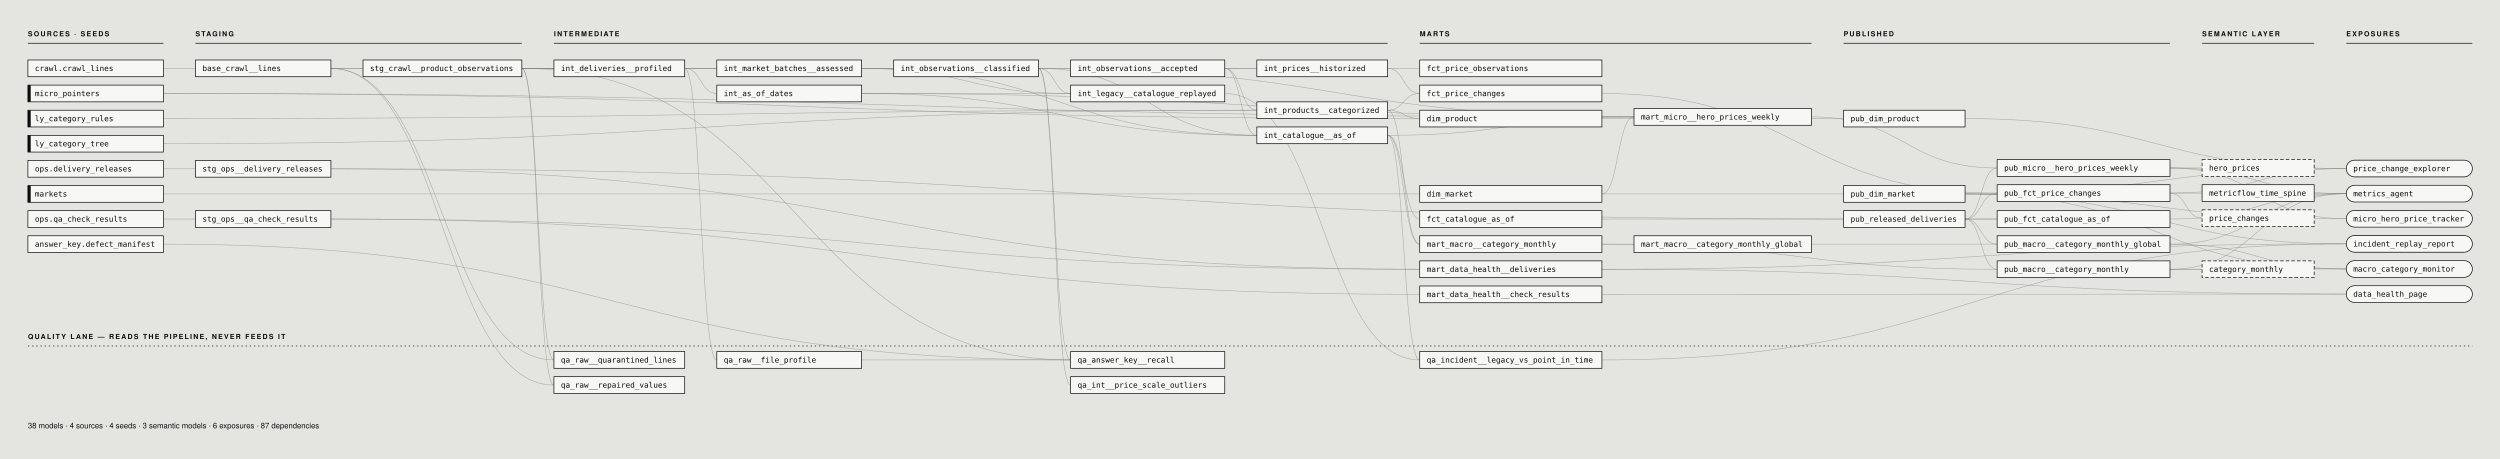
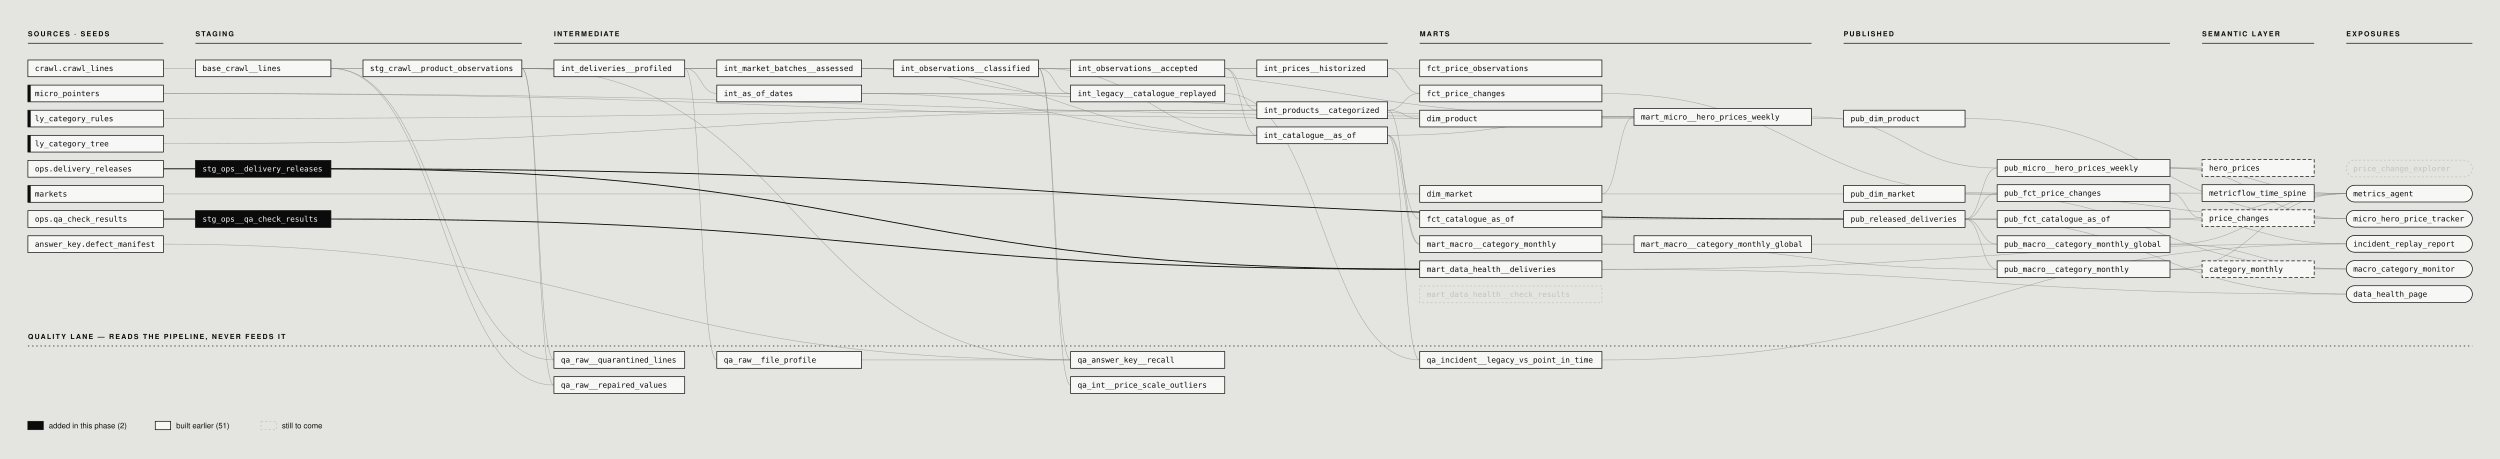
- <svg xmlns="http://www.w3.org/2000/svg" viewBox="0 0 3584 658" width="3584" height="658" role="img" aria-label="dbt lineage of the Balenciaga pricing pipeline">
+ <svg xmlns="http://www.w3.org/2000/svg" viewBox="0 0 3584 658" width="3584" height="658" role="img" aria-label="Lineage after Phase 6a: Production, CI and governance">
  <rect width="100%" height="100%" fill="#E4E4E1" />
-   <text x="40.0" y="52" font-family="'Inter Tight', 'Helvetica Neue', Helvetica, Arial, sans-serif" font-size="10" font-weight="700" letter-spacing="1.8" fill="#0B0B0B">SOURCES · SEEDS</text>
+   <text x="40.0" y="52" font-family="'Archivo', 'Helvetica Neue', Helvetica, Arial, sans-serif" font-size="10" font-weight="700" letter-spacing="1.8" fill="#0B0B0B">SOURCES · SEEDS</text>
  <line x1="40.0" y1="62" x2="234.2" y2="62" stroke="#0B0B0B" stroke-width="1" />
-   <text x="280.2" y="52" font-family="'Inter Tight', 'Helvetica Neue', Helvetica, Arial, sans-serif" font-size="10" font-weight="700" letter-spacing="1.8" fill="#0B0B0B">STAGING</text>
+   <text x="280.2" y="52" font-family="'Archivo', 'Helvetica Neue', Helvetica, Arial, sans-serif" font-size="10" font-weight="700" letter-spacing="1.8" fill="#0B0B0B">STAGING</text>
  <line x1="280.2" y1="62" x2="748.1" y2="62" stroke="#0B0B0B" stroke-width="1" />
-   <text x="794.1" y="52" font-family="'Inter Tight', 'Helvetica Neue', Helvetica, Arial, sans-serif" font-size="10" font-weight="700" letter-spacing="1.8" fill="#0B0B0B">INTERMEDIATE</text>
+   <text x="794.1" y="52" font-family="'Archivo', 'Helvetica Neue', Helvetica, Arial, sans-serif" font-size="10" font-weight="700" letter-spacing="1.8" fill="#0B0B0B">INTERMEDIATE</text>
  <line x1="794.1" y1="62" x2="1989.3" y2="62" stroke="#0B0B0B" stroke-width="1" />
-   <text x="2035.3" y="52" font-family="'Inter Tight', 'Helvetica Neue', Helvetica, Arial, sans-serif" font-size="10" font-weight="700" letter-spacing="1.8" fill="#0B0B0B">MARTS</text>
+   <text x="2035.3" y="52" font-family="'Archivo', 'Helvetica Neue', Helvetica, Arial, sans-serif" font-size="10" font-weight="700" letter-spacing="1.8" fill="#0B0B0B">MARTS</text>
  <line x1="2035.3" y1="62" x2="2597.0" y2="62" stroke="#0B0B0B" stroke-width="1" />
-   <text x="2643.0" y="52" font-family="'Inter Tight', 'Helvetica Neue', Helvetica, Arial, sans-serif" font-size="10" font-weight="700" letter-spacing="1.8" fill="#0B0B0B">PUBLISHED</text>
+   <text x="2643.0" y="52" font-family="'Archivo', 'Helvetica Neue', Helvetica, Arial, sans-serif" font-size="10" font-weight="700" letter-spacing="1.8" fill="#0B0B0B">PUBLISHED</text>
  <line x1="2643.0" y1="62" x2="3110.9" y2="62" stroke="#0B0B0B" stroke-width="1" />
-   <text x="3156.9" y="52" font-family="'Inter Tight', 'Helvetica Neue', Helvetica, Arial, sans-serif" font-size="10" font-weight="700" letter-spacing="1.8" fill="#0B0B0B">SEMANTIC LAYER</text>
+   <text x="3156.9" y="52" font-family="'Archivo', 'Helvetica Neue', Helvetica, Arial, sans-serif" font-size="10" font-weight="700" letter-spacing="1.8" fill="#0B0B0B">SEMANTIC LAYER</text>
  <line x1="3156.9" y1="62" x2="3317.6" y2="62" stroke="#0B0B0B" stroke-width="1" />
-   <text x="3363.6" y="52" font-family="'Inter Tight', 'Helvetica Neue', Helvetica, Arial, sans-serif" font-size="10" font-weight="700" letter-spacing="1.8" fill="#0B0B0B">EXPOSURES</text>
+   <text x="3363.6" y="52" font-family="'Archivo', 'Helvetica Neue', Helvetica, Arial, sans-serif" font-size="10" font-weight="700" letter-spacing="1.8" fill="#0B0B0B">EXPOSURES</text>
  <line x1="3363.6" y1="62" x2="3544.4" y2="62" stroke="#0B0B0B" stroke-width="1" />
-   <text x="40" y="486.0" font-family="'Inter Tight', 'Helvetica Neue', Helvetica, Arial, sans-serif" font-size="10" font-weight="700" letter-spacing="1.8" fill="#0B0B0B">QUALITY LANE — READS THE PIPELINE, NEVER FEEDS IT</text>
+   <text x="40" y="486.0" font-family="'Archivo', 'Helvetica Neue', Helvetica, Arial, sans-serif" font-size="10" font-weight="700" letter-spacing="1.8" fill="#0B0B0B">QUALITY LANE — READS THE PIPELINE, NEVER FEEDS IT</text>
  <line x1="40" y1="496.0" x2="3544.4" y2="496.0" stroke="#0B0B0B" stroke-width="1" stroke-dasharray="2 4" />
  <g class="edges">
    <path d="M474.4,98.0 C634.3,98.0 634.3,98.0 794.1,98.0" fill="none" stroke="#7A7A74" stroke-width="0.8" stroke-opacity="0.55" />
    <path d="M474.4,98.0 C634.3,98.0 634.3,516.0 794.1,516.0" fill="none" stroke="#7A7A74" stroke-width="0.8" stroke-opacity="0.55" />
    <path d="M474.4,98.0 C634.3,98.0 634.3,552.0 794.1,552.0" fill="none" stroke="#7A7A74" stroke-width="0.8" stroke-opacity="0.55" />
    <path d="M474.4,98.0 C498.4,98.0 496.4,98.0 520.4,98.0" fill="none" stroke="#7A7A74" stroke-width="0.8" stroke-opacity="0.55" />
    <path d="M2296.5,278.0 C2320.5,278.0 2318.5,167.6 2342.5,167.6" fill="none" stroke="#7A7A74" stroke-width="0.8" stroke-opacity="0.55" />
    <path d="M2296.5,278.0 C2469.8,278.0 2469.8,278.0 2643.0,278.0" fill="none" stroke="#7A7A74" stroke-width="0.8" stroke-opacity="0.55" />
    <path d="M2296.5,170.0 C2469.8,170.0 2469.8,170.0 2643.0,170.0" fill="none" stroke="#7A7A74" stroke-width="0.8" stroke-opacity="0.55" />
    <path d="M2296.5,314.0 C2579.8,314.0 2579.8,314.0 2863.1,314.0" fill="none" stroke="#7A7A74" stroke-width="0.8" stroke-opacity="0.55" />
    <path d="M2296.5,134.0 C2579.8,134.0 2579.8,276.8 2863.1,276.8" fill="none" stroke="#7A7A74" stroke-width="0.8" stroke-opacity="0.55" />
    <path d="M1235.2,134.0 C1518.5,134.0 1518.5,194.0 1801.8,194.0" fill="none" stroke="#7A7A74" stroke-width="0.8" stroke-opacity="0.55" />
    <path d="M1235.2,134.0 C1385.0,134.0 1385.0,134.0 1534.8,134.0" fill="none" stroke="#7A7A74" stroke-width="0.8" stroke-opacity="0.55" />
    <path d="M1235.2,134.0 C1788.8,134.0 1788.8,167.6 2342.5,167.6" fill="none" stroke="#7A7A74" stroke-width="0.8" stroke-opacity="0.55" />
    <path d="M1989.3,194.0 C2013.3,194.0 2011.3,314.0 2035.3,314.0" fill="none" stroke="#7A7A74" stroke-width="0.8" stroke-opacity="0.55" />
    <path d="M1989.3,194.0 C2013.3,194.0 2011.3,350.0 2035.3,350.0" fill="none" stroke="#7A7A74" stroke-width="0.8" stroke-opacity="0.55" />
    <path d="M1989.3,194.0 C2165.9,194.0 2165.9,167.6 2342.5,167.6" fill="none" stroke="#7A7A74" stroke-width="0.8" stroke-opacity="0.55" />
    <path d="M1989.3,194.0 C2013.3,194.0 2011.3,516.0 2035.3,516.0" fill="none" stroke="#7A7A74" stroke-width="0.8" stroke-opacity="0.55" />
    <path d="M981.6,98.0 C1005.6,98.0 1003.6,134.0 1027.6,134.0" fill="none" stroke="#7A7A74" stroke-width="0.8" stroke-opacity="0.55" />
    <path d="M981.6,98.0 C1005.6,98.0 1003.6,98.0 1027.6,98.0" fill="none" stroke="#7A7A74" stroke-width="0.8" stroke-opacity="0.55" />
    <path d="M981.6,98.0 C1005.6,98.0 1003.6,516.0 1027.6,516.0" fill="none" stroke="#7A7A74" stroke-width="0.8" stroke-opacity="0.55" />
    <path d="M1755.8,134.0 C1895.5,134.0 1895.5,516.0 2035.3,516.0" fill="none" stroke="#7A7A74" stroke-width="0.8" stroke-opacity="0.55" />
    <path d="M1235.2,98.0 C1518.5,98.0 1518.5,194.0 1801.8,194.0" fill="none" stroke="#7A7A74" stroke-width="0.8" stroke-opacity="0.55" />
    <path d="M1235.2,98.0 C1385.0,98.0 1385.0,134.0 1534.8,134.0" fill="none" stroke="#7A7A74" stroke-width="0.8" stroke-opacity="0.55" />
    <path d="M1235.2,98.0 C1259.2,98.0 1257.2,98.0 1281.2,98.0" fill="none" stroke="#7A7A74" stroke-width="0.8" stroke-opacity="0.55" />
    <path d="M1755.8,98.0 C1895.5,98.0 1895.5,98.0 2035.3,98.0" fill="none" stroke="#7A7A74" stroke-width="0.8" stroke-opacity="0.55" />
    <path d="M1755.8,98.0 C1779.8,98.0 1777.8,194.0 1801.8,194.0" fill="none" stroke="#7A7A74" stroke-width="0.8" stroke-opacity="0.55" />
    <path d="M1755.8,98.0 C1779.8,98.0 1777.8,98.0 1801.8,98.0" fill="none" stroke="#7A7A74" stroke-width="0.8" stroke-opacity="0.55" />
    <path d="M1755.8,98.0 C1779.8,98.0 1777.8,158.0 1801.8,158.0" fill="none" stroke="#7A7A74" stroke-width="0.8" stroke-opacity="0.55" />
    <path d="M1488.8,98.0 C1645.3,98.0 1645.3,194.0 1801.8,194.0" fill="none" stroke="#7A7A74" stroke-width="0.8" stroke-opacity="0.55" />
    <path d="M1488.8,98.0 C1512.8,98.0 1510.8,134.0 1534.8,134.0" fill="none" stroke="#7A7A74" stroke-width="0.8" stroke-opacity="0.55" />
    <path d="M1488.8,98.0 C1512.8,98.0 1510.8,98.0 1534.8,98.0" fill="none" stroke="#7A7A74" stroke-width="0.8" stroke-opacity="0.55" />
    <path d="M1488.8,98.0 C1915.7,98.0 1915.7,167.6 2342.5,167.6" fill="none" stroke="#7A7A74" stroke-width="0.8" stroke-opacity="0.55" />
    <path d="M1488.8,98.0 C1512.8,98.0 1510.8,516.0 1534.8,516.0" fill="none" stroke="#7A7A74" stroke-width="0.8" stroke-opacity="0.55" />
    <path d="M1488.8,98.0 C1512.8,98.0 1510.8,552.0 1534.8,552.0" fill="none" stroke="#7A7A74" stroke-width="0.8" stroke-opacity="0.55" />
    <path d="M1989.3,98.0 C2013.3,98.0 2011.3,134.0 2035.3,134.0" fill="none" stroke="#7A7A74" stroke-width="0.8" stroke-opacity="0.55" />
    <path d="M1989.3,158.0 C2013.3,158.0 2011.3,170.0 2035.3,170.0" fill="none" stroke="#7A7A74" stroke-width="0.8" stroke-opacity="0.55" />
    <path d="M1989.3,158.0 C2013.3,158.0 2011.3,134.0 2035.3,134.0" fill="none" stroke="#7A7A74" stroke-width="0.8" stroke-opacity="0.55" />
    <path d="M1989.3,158.0 C2013.3,158.0 2011.3,350.0 2035.3,350.0" fill="none" stroke="#7A7A74" stroke-width="0.8" stroke-opacity="0.55" />
-     <path d="M2296.5,422.0 C2830.1,422.0 2830.1,421.6 3363.6,421.6" fill="none" stroke="#7A7A74" stroke-width="0.8" stroke-opacity="0.55" />
    <path d="M2296.5,386.0 C2830.1,386.0 2830.1,421.6 3363.6,421.6" fill="none" stroke="#7A7A74" stroke-width="0.8" stroke-opacity="0.55" />
    <path d="M2296.5,386.0 C2830.1,386.0 2830.1,349.6 3363.6,349.6" fill="none" stroke="#7A7A74" stroke-width="0.8" stroke-opacity="0.55" />
    <path d="M2296.5,350.0 C2320.5,350.0 2318.5,350.0 2342.5,350.0" fill="none" stroke="#7A7A74" stroke-width="0.8" stroke-opacity="0.55" />
    <path d="M2296.5,350.0 C2579.8,350.0 2579.8,386.0 2863.1,386.0" fill="none" stroke="#7A7A74" stroke-width="0.8" stroke-opacity="0.55" />
    <path d="M2597.0,350.0 C2730.1,350.0 2730.1,350.0 2863.1,350.0" fill="none" stroke="#7A7A74" stroke-width="0.8" stroke-opacity="0.55" />
    <path d="M2597.0,167.6 C2730.1,167.6 2730.1,240.8 2863.1,240.8" fill="none" stroke="#7A7A74" stroke-width="0.8" stroke-opacity="0.55" />
-     <path d="M2817.1,278.0 C3090.3,278.0 3090.3,349.6 3363.6,349.6" fill="none" stroke="#7A7A74" stroke-width="0.8" stroke-opacity="0.55" />
    <path d="M2817.1,278.0 C3090.3,278.0 3090.3,385.6 3363.6,385.6" fill="none" stroke="#7A7A74" stroke-width="0.8" stroke-opacity="0.55" />
    <path d="M2817.1,278.0 C3090.3,278.0 3090.3,313.6 3363.6,313.6" fill="none" stroke="#7A7A74" stroke-width="0.8" stroke-opacity="0.55" />
-     <path d="M2817.1,278.0 C3090.3,278.0 3090.3,241.6 3363.6,241.6" fill="none" stroke="#7A7A74" stroke-width="0.8" stroke-opacity="0.55" />
-     <path d="M2817.1,170.0 C3090.3,170.0 3090.3,241.6 3363.6,241.6" fill="none" stroke="#7A7A74" stroke-width="0.8" stroke-opacity="0.55" />
+     <path d="M2817.1,170.0 C3090.3,170.0 3090.3,313.6 3363.6,313.6" fill="none" stroke="#7A7A74" stroke-width="0.8" stroke-opacity="0.55" />
+     <path d="M3110.9,314.0 C3237.2,314.0 3237.2,349.6 3363.6,349.6" fill="none" stroke="#7A7A74" stroke-width="0.8" stroke-opacity="0.55" />
    <path d="M3110.9,314.0 C3237.2,314.0 3237.2,277.6 3363.6,277.6" fill="none" stroke="#7A7A74" stroke-width="0.8" stroke-opacity="0.55" />
    <path d="M3110.9,276.8 C3237.2,276.8 3237.2,277.6 3363.6,277.6" fill="none" stroke="#7A7A74" stroke-width="0.8" stroke-opacity="0.55" />
-     <path d="M3110.9,276.8 C3237.2,276.8 3237.2,241.6 3363.6,241.6" fill="none" stroke="#7A7A74" stroke-width="0.8" stroke-opacity="0.55" />
    <path d="M3110.9,276.8 C3134.9,276.8 3132.9,312.8 3156.9,312.8" fill="none" stroke="#7A7A74" stroke-width="0.8" stroke-opacity="0.55" />
    <path d="M3110.9,386.0 C3237.2,386.0 3237.2,385.6 3363.6,385.6" fill="none" stroke="#7A7A74" stroke-width="0.8" stroke-opacity="0.55" />
    <path d="M3110.9,386.0 C3237.2,386.0 3237.2,277.6 3363.6,277.6" fill="none" stroke="#7A7A74" stroke-width="0.8" stroke-opacity="0.55" />
    <path d="M3110.9,386.0 C3134.9,386.0 3132.9,386.0 3156.9,386.0" fill="none" stroke="#7A7A74" stroke-width="0.8" stroke-opacity="0.55" />
    <path d="M3110.9,350.0 C3237.2,350.0 3237.2,385.6 3363.6,385.6" fill="none" stroke="#7A7A74" stroke-width="0.8" stroke-opacity="0.55" />
    <path d="M3110.9,350.0 C3237.2,350.0 3237.2,277.6 3363.6,277.6" fill="none" stroke="#7A7A74" stroke-width="0.8" stroke-opacity="0.55" />
    <path d="M3110.9,240.8 C3237.2,240.8 3237.2,277.6 3363.6,277.6" fill="none" stroke="#7A7A74" stroke-width="0.8" stroke-opacity="0.55" />
    <path d="M3110.9,240.8 C3237.2,240.8 3237.2,313.6 3363.6,313.6" fill="none" stroke="#7A7A74" stroke-width="0.8" stroke-opacity="0.55" />
    <path d="M3110.9,240.8 C3134.9,240.8 3132.9,240.8 3156.9,240.8" fill="none" stroke="#7A7A74" stroke-width="0.8" stroke-opacity="0.55" />
+     <path d="M2817.1,314.0 C3090.3,314.0 3090.3,421.6 3363.6,421.6" fill="none" stroke="#7A7A74" stroke-width="0.8" stroke-opacity="0.55" />
    <path d="M2817.1,314.0 C2841.1,314.0 2839.1,314.0 2863.1,314.0" fill="none" stroke="#7A7A74" stroke-width="0.8" stroke-opacity="0.55" />
    <path d="M2817.1,314.0 C2841.1,314.0 2839.1,276.8 2863.1,276.8" fill="none" stroke="#7A7A74" stroke-width="0.8" stroke-opacity="0.55" />
    <path d="M2817.1,314.0 C2841.1,314.0 2839.1,386.0 2863.1,386.0" fill="none" stroke="#7A7A74" stroke-width="0.8" stroke-opacity="0.55" />
    <path d="M2817.1,314.0 C2841.1,314.0 2839.1,350.0 2863.1,350.0" fill="none" stroke="#7A7A74" stroke-width="0.8" stroke-opacity="0.55" />
    <path d="M2817.1,314.0 C2841.1,314.0 2839.1,240.8 2863.1,240.8" fill="none" stroke="#7A7A74" stroke-width="0.8" stroke-opacity="0.55" />
    <path d="M2296.5,516.0 C2830.1,516.0 2830.1,349.6 3363.6,349.6" fill="none" stroke="#7A7A74" stroke-width="0.8" stroke-opacity="0.55" />
    <path d="M1235.2,516.0 C1385.0,516.0 1385.0,516.0 1534.8,516.0" fill="none" stroke="#7A7A74" stroke-width="0.8" stroke-opacity="0.55" />
    <path d="M748.1,98.0 C772.1,98.0 770.1,98.0 794.1,98.0" fill="none" stroke="#7A7A74" stroke-width="0.8" stroke-opacity="0.55" />
    <path d="M748.1,98.0 C887.9,98.0 887.9,98.0 1027.6,98.0" fill="none" stroke="#7A7A74" stroke-width="0.8" stroke-opacity="0.55" />
    <path d="M748.1,98.0 C1014.7,98.0 1014.7,98.0 1281.2,98.0" fill="none" stroke="#7A7A74" stroke-width="0.8" stroke-opacity="0.55" />
    <path d="M748.1,98.0 C1141.5,98.0 1141.5,516.0 1534.8,516.0" fill="none" stroke="#7A7A74" stroke-width="0.8" stroke-opacity="0.55" />
    <path d="M748.1,98.0 C772.1,98.0 770.1,516.0 794.1,516.0" fill="none" stroke="#7A7A74" stroke-width="0.8" stroke-opacity="0.55" />
    <path d="M748.1,98.0 C772.1,98.0 770.1,552.0 794.1,552.0" fill="none" stroke="#7A7A74" stroke-width="0.8" stroke-opacity="0.55" />
-     <path d="M474.4,242.0 C1254.8,242.0 1254.8,386.0 2035.3,386.0" fill="none" stroke="#7A7A74" stroke-width="0.8" stroke-opacity="0.55" />
-     <path d="M474.4,242.0 C1558.7,242.0 1558.7,314.0 2643.0,314.0" fill="none" stroke="#7A7A74" stroke-width="0.8" stroke-opacity="0.55" />
-     <path d="M474.4,314.0 C1254.8,314.0 1254.8,422.0 2035.3,422.0" fill="none" stroke="#7A7A74" stroke-width="0.8" stroke-opacity="0.55" />
-     <path d="M474.4,314.0 C1254.8,314.0 1254.8,386.0 2035.3,386.0" fill="none" stroke="#7A7A74" stroke-width="0.8" stroke-opacity="0.55" />
+     <path d="M474.4,242.0 C1254.8,242.0 1254.8,386.0 2035.3,386.0" fill="none" stroke="#0B0B0B" stroke-width="1.3" stroke-opacity="1" />
+     <path d="M474.4,242.0 C1558.7,242.0 1558.7,314.0 2643.0,314.0" fill="none" stroke="#0B0B0B" stroke-width="1.3" stroke-opacity="1" />
+     <path d="M474.4,314.0 C1254.8,314.0 1254.8,386.0 2035.3,386.0" fill="none" stroke="#0B0B0B" stroke-width="1.3" stroke-opacity="1" />
    <path d="M234.2,170.0 C1018.0,170.0 1018.0,158.0 1801.8,158.0" fill="none" stroke="#7A7A74" stroke-width="0.8" stroke-opacity="0.55" />
    <path d="M234.2,206.0 C1018.0,206.0 1018.0,158.0 1801.8,158.0" fill="none" stroke="#7A7A74" stroke-width="0.8" stroke-opacity="0.55" />
    <path d="M234.2,278.0 C1134.8,278.0 1134.8,278.0 2035.3,278.0" fill="none" stroke="#7A7A74" stroke-width="0.8" stroke-opacity="0.55" />
    <path d="M234.2,134.0 C1134.8,134.0 1134.8,170.0 2035.3,170.0" fill="none" stroke="#7A7A74" stroke-width="0.8" stroke-opacity="0.55" />
    <path d="M234.2,134.0 C1288.4,134.0 1288.3,167.6 2342.5,167.6" fill="none" stroke="#7A7A74" stroke-width="0.8" stroke-opacity="0.55" />
    <path d="M234.2,350.0 C884.5,350.0 884.5,516.0 1534.8,516.0" fill="none" stroke="#7A7A74" stroke-width="0.8" stroke-opacity="0.55" />
    <path d="M234.2,98.0 C258.2,98.0 256.2,98.0 280.2,98.0" fill="none" stroke="#7A7A74" stroke-width="0.8" stroke-opacity="0.55" />
-     <path d="M234.2,242.0 C258.2,242.0 256.2,242.0 280.2,242.0" fill="none" stroke="#7A7A74" stroke-width="0.8" stroke-opacity="0.55" />
-     <path d="M234.2,314.0 C258.2,314.0 256.2,314.0 280.2,314.0" fill="none" stroke="#7A7A74" stroke-width="0.8" stroke-opacity="0.55" />
+     <path d="M234.2,242.0 C258.2,242.0 256.2,242.0 280.2,242.0" fill="none" stroke="#0B0B0B" stroke-width="1.3" stroke-opacity="1" />
+     <path d="M234.2,314.0 C258.2,314.0 256.2,314.0 280.2,314.0" fill="none" stroke="#0B0B0B" stroke-width="1.3" stroke-opacity="1" />
  </g>
  <g class="nodes">
    <g class="node built" data-id="exposure.balenciaga_pricing.data_health_page">
      <rect x="3363.6" y="409.6" width="180.8" height="24" rx="12.0" fill="#F7F7F5" stroke="#0B0B0B" stroke-width="1" />
      <text x="3373.6" y="425.4" font-family="'JetBrains Mono', 'SFMono-Regular', Menlo, Consolas, monospace" font-size="11" fill="#0B0B0B">data_health_page</text>
    </g>
    <g class="node built" data-id="exposure.balenciaga_pricing.incident_replay_report">
      <rect x="3363.6" y="337.6" width="180.8" height="24" rx="12.0" fill="#F7F7F5" stroke="#0B0B0B" stroke-width="1" />
      <text x="3373.6" y="353.4" font-family="'JetBrains Mono', 'SFMono-Regular', Menlo, Consolas, monospace" font-size="11" fill="#0B0B0B">incident_replay_report</text>
    </g>
    <g class="node built" data-id="exposure.balenciaga_pricing.macro_category_monitor">
      <rect x="3363.6" y="373.6" width="180.8" height="24" rx="12.0" fill="#F7F7F5" stroke="#0B0B0B" stroke-width="1" />
      <text x="3373.6" y="389.4" font-family="'JetBrains Mono', 'SFMono-Regular', Menlo, Consolas, monospace" font-size="11" fill="#0B0B0B">macro_category_monitor</text>
    </g>
    <g class="node built" data-id="exposure.balenciaga_pricing.metrics_agent">
      <rect x="3363.6" y="265.6" width="180.8" height="24" rx="12.0" fill="#F7F7F5" stroke="#0B0B0B" stroke-width="1" />
      <text x="3373.6" y="281.4" font-family="'JetBrains Mono', 'SFMono-Regular', Menlo, Consolas, monospace" font-size="11" fill="#0B0B0B">metrics_agent</text>
    </g>
    <g class="node built" data-id="exposure.balenciaga_pricing.micro_hero_price_tracker">
      <rect x="3363.6" y="301.6" width="180.8" height="24" rx="12.0" fill="#F7F7F5" stroke="#0B0B0B" stroke-width="1" />
      <text x="3373.6" y="317.4" font-family="'JetBrains Mono', 'SFMono-Regular', Menlo, Consolas, monospace" font-size="11" fill="#0B0B0B">micro_hero_price_tracker</text>
    </g>
-     <g class="node built" data-id="exposure.balenciaga_pricing.price_change_explorer">
-       <rect x="3363.6" y="229.6" width="180.8" height="24" rx="12.0" fill="#F7F7F5" stroke="#0B0B0B" stroke-width="1" />
-       <text x="3373.6" y="245.4" font-family="'JetBrains Mono', 'SFMono-Regular', Menlo, Consolas, monospace" font-size="11" fill="#0B0B0B">price_change_explorer</text>
+     <g class="node future" data-id="exposure.balenciaga_pricing.price_change_explorer">
+       <rect x="3363.6" y="229.6" width="180.8" height="24" rx="12.0" fill="none" stroke="#C2C2BD" stroke-width="1" stroke-dasharray="3 3" />
+       <text x="3373.6" y="245.4" font-family="'JetBrains Mono', 'SFMono-Regular', Menlo, Consolas, monospace" font-size="11" fill="#C2C2BD">price_change_explorer</text>
    </g>
    <g class="node built" data-id="model.balenciaga_pricing.base_crawl__lines">
      <rect x="280.2" y="86.0" width="194.2" height="24" rx="0" fill="#F7F7F5" stroke="#0B0B0B" stroke-width="1" />
      <text x="290.2" y="101.8" font-family="'JetBrains Mono', 'SFMono-Regular', Menlo, Consolas, monospace" font-size="11" fill="#0B0B0B">base_crawl__lines</text>
    </g>
    <g class="node built" data-id="model.balenciaga_pricing.dim_market">
      <rect x="2035.3" y="266.0" width="261.2" height="24" rx="0" fill="#F7F7F5" stroke="#0B0B0B" stroke-width="1" />
      <text x="2045.3" y="281.8" font-family="'JetBrains Mono', 'SFMono-Regular', Menlo, Consolas, monospace" font-size="11" fill="#0B0B0B">dim_market</text>
    </g>
    <g class="node built" data-id="model.balenciaga_pricing.dim_product">
      <rect x="2035.3" y="158.0" width="261.2" height="24" rx="0" fill="#F7F7F5" stroke="#0B0B0B" stroke-width="1" />
      <text x="2045.3" y="173.8" font-family="'JetBrains Mono', 'SFMono-Regular', Menlo, Consolas, monospace" font-size="11" fill="#0B0B0B">dim_product</text>
    </g>
    <g class="node built" data-id="model.balenciaga_pricing.fct_catalogue_as_of">
      <rect x="2035.3" y="302.0" width="261.2" height="24" rx="0" fill="#F7F7F5" stroke="#0B0B0B" stroke-width="1" />
      <text x="2045.3" y="317.8" font-family="'JetBrains Mono', 'SFMono-Regular', Menlo, Consolas, monospace" font-size="11" fill="#0B0B0B">fct_catalogue_as_of</text>
    </g>
    <g class="node built" data-id="model.balenciaga_pricing.fct_price_changes">
      <rect x="2035.3" y="122.0" width="261.2" height="24" rx="0" fill="#F7F7F5" stroke="#0B0B0B" stroke-width="1" />
      <text x="2045.3" y="137.8" font-family="'JetBrains Mono', 'SFMono-Regular', Menlo, Consolas, monospace" font-size="11" fill="#0B0B0B">fct_price_changes</text>
    </g>
    <g class="node built" data-id="model.balenciaga_pricing.fct_price_observations">
      <rect x="2035.3" y="86.0" width="261.2" height="24" rx="0" fill="#F7F7F5" stroke="#0B0B0B" stroke-width="1" />
      <text x="2045.3" y="101.8" font-family="'JetBrains Mono', 'SFMono-Regular', Menlo, Consolas, monospace" font-size="11" fill="#0B0B0B">fct_price_observations</text>
    </g>
    <g class="node built" data-id="model.balenciaga_pricing.int_as_of_dates">
      <rect x="1027.6" y="122.0" width="207.6" height="24" rx="0" fill="#F7F7F5" stroke="#0B0B0B" stroke-width="1" />
      <text x="1037.6" y="137.8" font-family="'JetBrains Mono', 'SFMono-Regular', Menlo, Consolas, monospace" font-size="11" fill="#0B0B0B">int_as_of_dates</text>
    </g>
    <g class="node built" data-id="model.balenciaga_pricing.int_catalogue__as_of">
      <rect x="1801.8" y="182.0" width="187.5" height="24" rx="0" fill="#F7F7F5" stroke="#0B0B0B" stroke-width="1" />
      <text x="1811.8" y="197.8" font-family="'JetBrains Mono', 'SFMono-Regular', Menlo, Consolas, monospace" font-size="11" fill="#0B0B0B">int_catalogue__as_of</text>
    </g>
    <g class="node built" data-id="model.balenciaga_pricing.int_deliveries__profiled">
      <rect x="794.1" y="86.0" width="187.5" height="24" rx="0" fill="#F7F7F5" stroke="#0B0B0B" stroke-width="1" />
      <text x="804.1" y="101.8" font-family="'JetBrains Mono', 'SFMono-Regular', Menlo, Consolas, monospace" font-size="11" fill="#0B0B0B">int_deliveries__profiled</text>
    </g>
    <g class="node built" data-id="model.balenciaga_pricing.int_legacy__catalogue_replayed">
      <rect x="1534.8" y="122.0" width="221.0" height="24" rx="0" fill="#F7F7F5" stroke="#0B0B0B" stroke-width="1" />
      <text x="1544.8" y="137.8" font-family="'JetBrains Mono', 'SFMono-Regular', Menlo, Consolas, monospace" font-size="11" fill="#0B0B0B">int_legacy__catalogue_replayed</text>
    </g>
    <g class="node built" data-id="model.balenciaga_pricing.int_market_batches__assessed">
      <rect x="1027.6" y="86.0" width="207.6" height="24" rx="0" fill="#F7F7F5" stroke="#0B0B0B" stroke-width="1" />
      <text x="1037.6" y="101.8" font-family="'JetBrains Mono', 'SFMono-Regular', Menlo, Consolas, monospace" font-size="11" fill="#0B0B0B">int_market_batches__assessed</text>
    </g>
    <g class="node built" data-id="model.balenciaga_pricing.int_observations__accepted">
      <rect x="1534.8" y="86.0" width="221.0" height="24" rx="0" fill="#F7F7F5" stroke="#0B0B0B" stroke-width="1" />
      <text x="1544.8" y="101.8" font-family="'JetBrains Mono', 'SFMono-Regular', Menlo, Consolas, monospace" font-size="11" fill="#0B0B0B">int_observations__accepted</text>
    </g>
    <g class="node built" data-id="model.balenciaga_pricing.int_observations__classified">
      <rect x="1281.2" y="86.0" width="207.6" height="24" rx="0" fill="#F7F7F5" stroke="#0B0B0B" stroke-width="1" />
      <text x="1291.2" y="101.8" font-family="'JetBrains Mono', 'SFMono-Regular', Menlo, Consolas, monospace" font-size="11" fill="#0B0B0B">int_observations__classified</text>
    </g>
    <g class="node built" data-id="model.balenciaga_pricing.int_prices__historized">
      <rect x="1801.8" y="86.0" width="187.5" height="24" rx="0" fill="#F7F7F5" stroke="#0B0B0B" stroke-width="1" />
      <text x="1811.8" y="101.8" font-family="'JetBrains Mono', 'SFMono-Regular', Menlo, Consolas, monospace" font-size="11" fill="#0B0B0B">int_prices__historized</text>
    </g>
    <g class="node built" data-id="model.balenciaga_pricing.int_products__categorized">
      <rect x="1801.8" y="146.0" width="187.5" height="24" rx="0" fill="#F7F7F5" stroke="#0B0B0B" stroke-width="1" />
      <text x="1811.8" y="161.8" font-family="'JetBrains Mono', 'SFMono-Regular', Menlo, Consolas, monospace" font-size="11" fill="#0B0B0B">int_products__categorized</text>
    </g>
-     <g class="node built" data-id="model.balenciaga_pricing.mart_data_health__check_results">
-       <rect x="2035.3" y="410.0" width="261.2" height="24" rx="0" fill="#F7F7F5" stroke="#0B0B0B" stroke-width="1" />
-       <text x="2045.3" y="425.8" font-family="'JetBrains Mono', 'SFMono-Regular', Menlo, Consolas, monospace" font-size="11" fill="#0B0B0B">mart_data_health__check_results</text>
+     <g class="node future" data-id="model.balenciaga_pricing.mart_data_health__check_results">
+       <rect x="2035.3" y="410.0" width="261.2" height="24" rx="0" fill="none" stroke="#C2C2BD" stroke-width="1" stroke-dasharray="3 3" />
+       <text x="2045.3" y="425.8" font-family="'JetBrains Mono', 'SFMono-Regular', Menlo, Consolas, monospace" font-size="11" fill="#C2C2BD">mart_data_health__check_results</text>
    </g>
    <g class="node built" data-id="model.balenciaga_pricing.mart_data_health__deliveries">
      <rect x="2035.3" y="374.0" width="261.2" height="24" rx="0" fill="#F7F7F5" stroke="#0B0B0B" stroke-width="1" />
      <text x="2045.3" y="389.8" font-family="'JetBrains Mono', 'SFMono-Regular', Menlo, Consolas, monospace" font-size="11" fill="#0B0B0B">mart_data_health__deliveries</text>
    </g>
    <g class="node built" data-id="model.balenciaga_pricing.mart_macro__category_monthly">
      <rect x="2035.3" y="338.0" width="261.2" height="24" rx="0" fill="#F7F7F5" stroke="#0B0B0B" stroke-width="1" />
      <text x="2045.3" y="353.8" font-family="'JetBrains Mono', 'SFMono-Regular', Menlo, Consolas, monospace" font-size="11" fill="#0B0B0B">mart_macro__category_monthly</text>
    </g>
    <g class="node built" data-id="model.balenciaga_pricing.mart_macro__category_monthly_global">
      <rect x="2342.5" y="338.0" width="254.5" height="24" rx="0" fill="#F7F7F5" stroke="#0B0B0B" stroke-width="1" />
      <text x="2352.5" y="353.8" font-family="'JetBrains Mono', 'SFMono-Regular', Menlo, Consolas, monospace" font-size="11" fill="#0B0B0B">mart_macro__category_monthly_global</text>
    </g>
    <g class="node built" data-id="model.balenciaga_pricing.mart_micro__hero_prices_weekly">
      <rect x="2342.5" y="155.6" width="254.5" height="24" rx="0" fill="#F7F7F5" stroke="#0B0B0B" stroke-width="1" />
      <text x="2352.5" y="171.4" font-family="'JetBrains Mono', 'SFMono-Regular', Menlo, Consolas, monospace" font-size="11" fill="#0B0B0B">mart_micro__hero_prices_weekly</text>
    </g>
    <g class="node built" data-id="model.balenciaga_pricing.metricflow_time_spine">
      <rect x="3156.9" y="264.8" width="160.7" height="24" rx="0" fill="#F7F7F5" stroke="#0B0B0B" stroke-width="1" />
      <text x="3166.9" y="280.6" font-family="'JetBrains Mono', 'SFMono-Regular', Menlo, Consolas, monospace" font-size="11" fill="#0B0B0B">metricflow_time_spine</text>
    </g>
    <g class="node built" data-id="model.balenciaga_pricing.pub_dim_market">
      <rect x="2643.0" y="266.0" width="174.1" height="24" rx="0" fill="#F7F7F5" stroke="#0B0B0B" stroke-width="1" />
      <text x="2653.0" y="281.8" font-family="'JetBrains Mono', 'SFMono-Regular', Menlo, Consolas, monospace" font-size="11" fill="#0B0B0B">pub_dim_market</text>
    </g>
    <g class="node built" data-id="model.balenciaga_pricing.pub_dim_product">
      <rect x="2643.0" y="158.0" width="174.1" height="24" rx="0" fill="#F7F7F5" stroke="#0B0B0B" stroke-width="1" />
      <text x="2653.0" y="173.8" font-family="'JetBrains Mono', 'SFMono-Regular', Menlo, Consolas, monospace" font-size="11" fill="#0B0B0B">pub_dim_product</text>
    </g>
    <g class="node built" data-id="model.balenciaga_pricing.pub_fct_catalogue_as_of">
      <rect x="2863.1" y="302.0" width="247.8" height="24" rx="0" fill="#F7F7F5" stroke="#0B0B0B" stroke-width="1" />
      <text x="2873.1" y="317.8" font-family="'JetBrains Mono', 'SFMono-Regular', Menlo, Consolas, monospace" font-size="11" fill="#0B0B0B">pub_fct_catalogue_as_of</text>
    </g>
    <g class="node built" data-id="model.balenciaga_pricing.pub_fct_price_changes">
      <rect x="2863.1" y="264.8" width="247.8" height="24" rx="0" fill="#F7F7F5" stroke="#0B0B0B" stroke-width="1" />
      <text x="2873.1" y="280.6" font-family="'JetBrains Mono', 'SFMono-Regular', Menlo, Consolas, monospace" font-size="11" fill="#0B0B0B">pub_fct_price_changes</text>
    </g>
    <g class="node built" data-id="model.balenciaga_pricing.pub_macro__category_monthly">
      <rect x="2863.1" y="374.0" width="247.8" height="24" rx="0" fill="#F7F7F5" stroke="#0B0B0B" stroke-width="1" />
      <text x="2873.1" y="389.8" font-family="'JetBrains Mono', 'SFMono-Regular', Menlo, Consolas, monospace" font-size="11" fill="#0B0B0B">pub_macro__category_monthly</text>
    </g>
    <g class="node built" data-id="model.balenciaga_pricing.pub_macro__category_monthly_global">
      <rect x="2863.1" y="338.0" width="247.8" height="24" rx="0" fill="#F7F7F5" stroke="#0B0B0B" stroke-width="1" />
      <text x="2873.1" y="353.8" font-family="'JetBrains Mono', 'SFMono-Regular', Menlo, Consolas, monospace" font-size="11" fill="#0B0B0B">pub_macro__category_monthly_global</text>
    </g>
    <g class="node built" data-id="model.balenciaga_pricing.pub_micro__hero_prices_weekly">
      <rect x="2863.1" y="228.8" width="247.8" height="24" rx="0" fill="#F7F7F5" stroke="#0B0B0B" stroke-width="1" />
      <text x="2873.1" y="244.6" font-family="'JetBrains Mono', 'SFMono-Regular', Menlo, Consolas, monospace" font-size="11" fill="#0B0B0B">pub_micro__hero_prices_weekly</text>
    </g>
    <g class="node built" data-id="model.balenciaga_pricing.pub_released_deliveries">
      <rect x="2643.0" y="302.0" width="174.1" height="24" rx="0" fill="#F7F7F5" stroke="#0B0B0B" stroke-width="1" />
      <text x="2653.0" y="317.8" font-family="'JetBrains Mono', 'SFMono-Regular', Menlo, Consolas, monospace" font-size="11" fill="#0B0B0B">pub_released_deliveries</text>
    </g>
    <g class="node built" data-id="model.balenciaga_pricing.qa_answer_key__recall">
      <rect x="1534.8" y="504.0" width="221.0" height="24" rx="0" fill="#F7F7F5" stroke="#0B0B0B" stroke-width="1" />
      <text x="1544.8" y="519.8" font-family="'JetBrains Mono', 'SFMono-Regular', Menlo, Consolas, monospace" font-size="11" fill="#0B0B0B">qa_answer_key__recall</text>
    </g>
    <g class="node built" data-id="model.balenciaga_pricing.qa_incident__legacy_vs_point_in_time">
      <rect x="2035.3" y="504.0" width="261.2" height="24" rx="0" fill="#F7F7F5" stroke="#0B0B0B" stroke-width="1" />
      <text x="2045.3" y="519.8" font-family="'JetBrains Mono', 'SFMono-Regular', Menlo, Consolas, monospace" font-size="11" fill="#0B0B0B">qa_incident__legacy_vs_point_in_time</text>
    </g>
    <g class="node built" data-id="model.balenciaga_pricing.qa_int__price_scale_outliers">
      <rect x="1534.8" y="540.0" width="221.0" height="24" rx="0" fill="#F7F7F5" stroke="#0B0B0B" stroke-width="1" />
      <text x="1544.8" y="555.8" font-family="'JetBrains Mono', 'SFMono-Regular', Menlo, Consolas, monospace" font-size="11" fill="#0B0B0B">qa_int__price_scale_outliers</text>
    </g>
    <g class="node built" data-id="model.balenciaga_pricing.qa_raw__file_profile">
      <rect x="1027.6" y="504.0" width="207.6" height="24" rx="0" fill="#F7F7F5" stroke="#0B0B0B" stroke-width="1" />
      <text x="1037.6" y="519.8" font-family="'JetBrains Mono', 'SFMono-Regular', Menlo, Consolas, monospace" font-size="11" fill="#0B0B0B">qa_raw__file_profile</text>
    </g>
    <g class="node built" data-id="model.balenciaga_pricing.qa_raw__quarantined_lines">
      <rect x="794.1" y="504.0" width="187.5" height="24" rx="0" fill="#F7F7F5" stroke="#0B0B0B" stroke-width="1" />
      <text x="804.1" y="519.8" font-family="'JetBrains Mono', 'SFMono-Regular', Menlo, Consolas, monospace" font-size="11" fill="#0B0B0B">qa_raw__quarantined_lines</text>
    </g>
    <g class="node built" data-id="model.balenciaga_pricing.qa_raw__repaired_values">
      <rect x="794.1" y="540.0" width="187.5" height="24" rx="0" fill="#F7F7F5" stroke="#0B0B0B" stroke-width="1" />
      <text x="804.1" y="555.8" font-family="'JetBrains Mono', 'SFMono-Regular', Menlo, Consolas, monospace" font-size="11" fill="#0B0B0B">qa_raw__repaired_values</text>
    </g>
    <g class="node built" data-id="model.balenciaga_pricing.stg_crawl__product_observations">
      <rect x="520.4" y="86.0" width="227.7" height="24" rx="0" fill="#F7F7F5" stroke="#0B0B0B" stroke-width="1" />
      <text x="530.4" y="101.8" font-family="'JetBrains Mono', 'SFMono-Regular', Menlo, Consolas, monospace" font-size="11" fill="#0B0B0B">stg_crawl__product_observations</text>
    </g>
-     <g class="node built" data-id="model.balenciaga_pricing.stg_ops__delivery_releases">
-       <rect x="280.2" y="230.0" width="194.2" height="24" rx="0" fill="#F7F7F5" stroke="#0B0B0B" stroke-width="1" />
-       <text x="290.2" y="245.8" font-family="'JetBrains Mono', 'SFMono-Regular', Menlo, Consolas, monospace" font-size="11" fill="#0B0B0B">stg_ops__delivery_releases</text>
-     </g>
-     <g class="node built" data-id="model.balenciaga_pricing.stg_ops__qa_check_results">
-       <rect x="280.2" y="302.0" width="194.2" height="24" rx="0" fill="#F7F7F5" stroke="#0B0B0B" stroke-width="1" />
-       <text x="290.2" y="317.8" font-family="'JetBrains Mono', 'SFMono-Regular', Menlo, Consolas, monospace" font-size="11" fill="#0B0B0B">stg_ops__qa_check_results</text>
+     <g class="node new" data-id="model.balenciaga_pricing.stg_ops__delivery_releases">
+       <rect x="280.2" y="230.0" width="194.2" height="24" rx="0" fill="#0B0B0B" stroke="#0B0B0B" stroke-width="1" />
+       <text x="290.2" y="245.8" font-family="'JetBrains Mono', 'SFMono-Regular', Menlo, Consolas, monospace" font-size="11" fill="#F7F7F5">stg_ops__delivery_releases</text>
+     </g>
+     <g class="node new" data-id="model.balenciaga_pricing.stg_ops__qa_check_results">
+       <rect x="280.2" y="302.0" width="194.2" height="24" rx="0" fill="#0B0B0B" stroke="#0B0B0B" stroke-width="1" />
+       <text x="290.2" y="317.8" font-family="'JetBrains Mono', 'SFMono-Regular', Menlo, Consolas, monospace" font-size="11" fill="#F7F7F5">stg_ops__qa_check_results</text>
    </g>
    <g class="node built" data-id="seed.balenciaga_pricing.ly_category_rules">
      <rect x="40.0" y="158.0" width="194.2" height="24" rx="0" fill="#F7F7F5" stroke="#0B0B0B" stroke-width="1" />
      <rect x="40.0" y="158.0" width="4" height="24" fill="#0B0B0B" />
      <text x="50.0" y="173.8" font-family="'JetBrains Mono', 'SFMono-Regular', Menlo, Consolas, monospace" font-size="11" fill="#0B0B0B">ly_category_rules</text>
    </g>
    <g class="node built" data-id="seed.balenciaga_pricing.ly_category_tree">
      <rect x="40.0" y="194.0" width="194.2" height="24" rx="0" fill="#F7F7F5" stroke="#0B0B0B" stroke-width="1" />
      <rect x="40.0" y="194.0" width="4" height="24" fill="#0B0B0B" />
      <text x="50.0" y="209.8" font-family="'JetBrains Mono', 'SFMono-Regular', Menlo, Consolas, monospace" font-size="11" fill="#0B0B0B">ly_category_tree</text>
    </g>
    <g class="node built" data-id="seed.balenciaga_pricing.markets">
      <rect x="40.0" y="266.0" width="194.2" height="24" rx="0" fill="#F7F7F5" stroke="#0B0B0B" stroke-width="1" />
      <rect x="40.0" y="266.0" width="4" height="24" fill="#0B0B0B" />
      <text x="50.0" y="281.8" font-family="'JetBrains Mono', 'SFMono-Regular', Menlo, Consolas, monospace" font-size="11" fill="#0B0B0B">markets</text>
    </g>
    <g class="node built" data-id="seed.balenciaga_pricing.micro_pointers">
      <rect x="40.0" y="122.0" width="194.2" height="24" rx="0" fill="#F7F7F5" stroke="#0B0B0B" stroke-width="1" />
      <rect x="40.0" y="122.0" width="4" height="24" fill="#0B0B0B" />
      <text x="50.0" y="137.8" font-family="'JetBrains Mono', 'SFMono-Regular', Menlo, Consolas, monospace" font-size="11" fill="#0B0B0B">micro_pointers</text>
    </g>
    <g class="node built" data-id="semantic_model.balenciaga_pricing.category_monthly">
      <rect x="3156.9" y="374.0" width="160.7" height="24" rx="0" fill="#F7F7F5" stroke="#0B0B0B" stroke-width="1" stroke-dasharray="5 3" />
      <text x="3166.9" y="389.8" font-family="'JetBrains Mono', 'SFMono-Regular', Menlo, Consolas, monospace" font-size="11" fill="#0B0B0B">category_monthly</text>
    </g>
    <g class="node built" data-id="semantic_model.balenciaga_pricing.hero_prices">
      <rect x="3156.9" y="228.8" width="160.7" height="24" rx="0" fill="#F7F7F5" stroke="#0B0B0B" stroke-width="1" stroke-dasharray="5 3" />
      <text x="3166.9" y="244.6" font-family="'JetBrains Mono', 'SFMono-Regular', Menlo, Consolas, monospace" font-size="11" fill="#0B0B0B">hero_prices</text>
    </g>
    <g class="node built" data-id="semantic_model.balenciaga_pricing.price_changes">
      <rect x="3156.9" y="300.8" width="160.7" height="24" rx="0" fill="#F7F7F5" stroke="#0B0B0B" stroke-width="1" stroke-dasharray="5 3" />
      <text x="3166.9" y="316.6" font-family="'JetBrains Mono', 'SFMono-Regular', Menlo, Consolas, monospace" font-size="11" fill="#0B0B0B">price_changes</text>
    </g>
    <g class="node built" data-id="source.balenciaga_pricing.answer_key.defect_manifest">
      <rect x="40.0" y="338.0" width="194.2" height="24" rx="0" fill="#F7F7F5" stroke="#0B0B0B" stroke-width="1" />
      <text x="50.0" y="353.8" font-family="'JetBrains Mono', 'SFMono-Regular', Menlo, Consolas, monospace" font-size="11" fill="#0B0B0B">answer_key.defect_manifest</text>
    </g>
    <g class="node built" data-id="source.balenciaga_pricing.crawl.crawl_lines">
      <rect x="40.0" y="86.0" width="194.2" height="24" rx="0" fill="#F7F7F5" stroke="#0B0B0B" stroke-width="1" />
      <text x="50.0" y="101.8" font-family="'JetBrains Mono', 'SFMono-Regular', Menlo, Consolas, monospace" font-size="11" fill="#0B0B0B">crawl.crawl_lines</text>
    </g>
    <g class="node built" data-id="source.balenciaga_pricing.ops.delivery_releases">
      <rect x="40.0" y="230.0" width="194.2" height="24" rx="0" fill="#F7F7F5" stroke="#0B0B0B" stroke-width="1" />
      <text x="50.0" y="245.8" font-family="'JetBrains Mono', 'SFMono-Regular', Menlo, Consolas, monospace" font-size="11" fill="#0B0B0B">ops.delivery_releases</text>
    </g>
    <g class="node built" data-id="source.balenciaga_pricing.ops.qa_check_results">
      <rect x="40.0" y="302.0" width="194.2" height="24" rx="0" fill="#F7F7F5" stroke="#0B0B0B" stroke-width="1" />
      <text x="50.0" y="317.8" font-family="'JetBrains Mono', 'SFMono-Regular', Menlo, Consolas, monospace" font-size="11" fill="#0B0B0B">ops.qa_check_results</text>
    </g>
  </g>
-   <text x="40" y="614.0" font-family="'Inter Tight', 'Helvetica Neue', Helvetica, Arial, sans-serif" font-size="11" fill="#0B0B0B">38 models · 4 sources · 4 seeds · 3 semantic models · 6 exposures · 87 dependencies</text>
+   <rect x="40.0" y="604.0" width="22" height="12" fill="#0B0B0B" stroke="#0B0B0B" />
+   <text x="70.0" y="614.0" font-family="'Archivo', 'Helvetica Neue', Helvetica, Arial, sans-serif" font-size="11" fill="#0B0B0B">added in this phase (2)</text>
+   <rect x="222.6" y="604.0" width="22" height="12" fill="#F7F7F5" stroke="#0B0B0B" />
+   <text x="252.6" y="614.0" font-family="'Archivo', 'Helvetica Neue', Helvetica, Arial, sans-serif" font-size="11" fill="#0B0B0B">built earlier (51)</text>
+   <rect x="374.2" y="604.0" width="22" height="12" fill="none" stroke="#C2C2BD" stroke-dasharray="3 3" />
+   <text x="404.2" y="614.0" font-family="'Archivo', 'Helvetica Neue', Helvetica, Arial, sans-serif" font-size="11" fill="#0B0B0B">still to come</text>
</svg>
